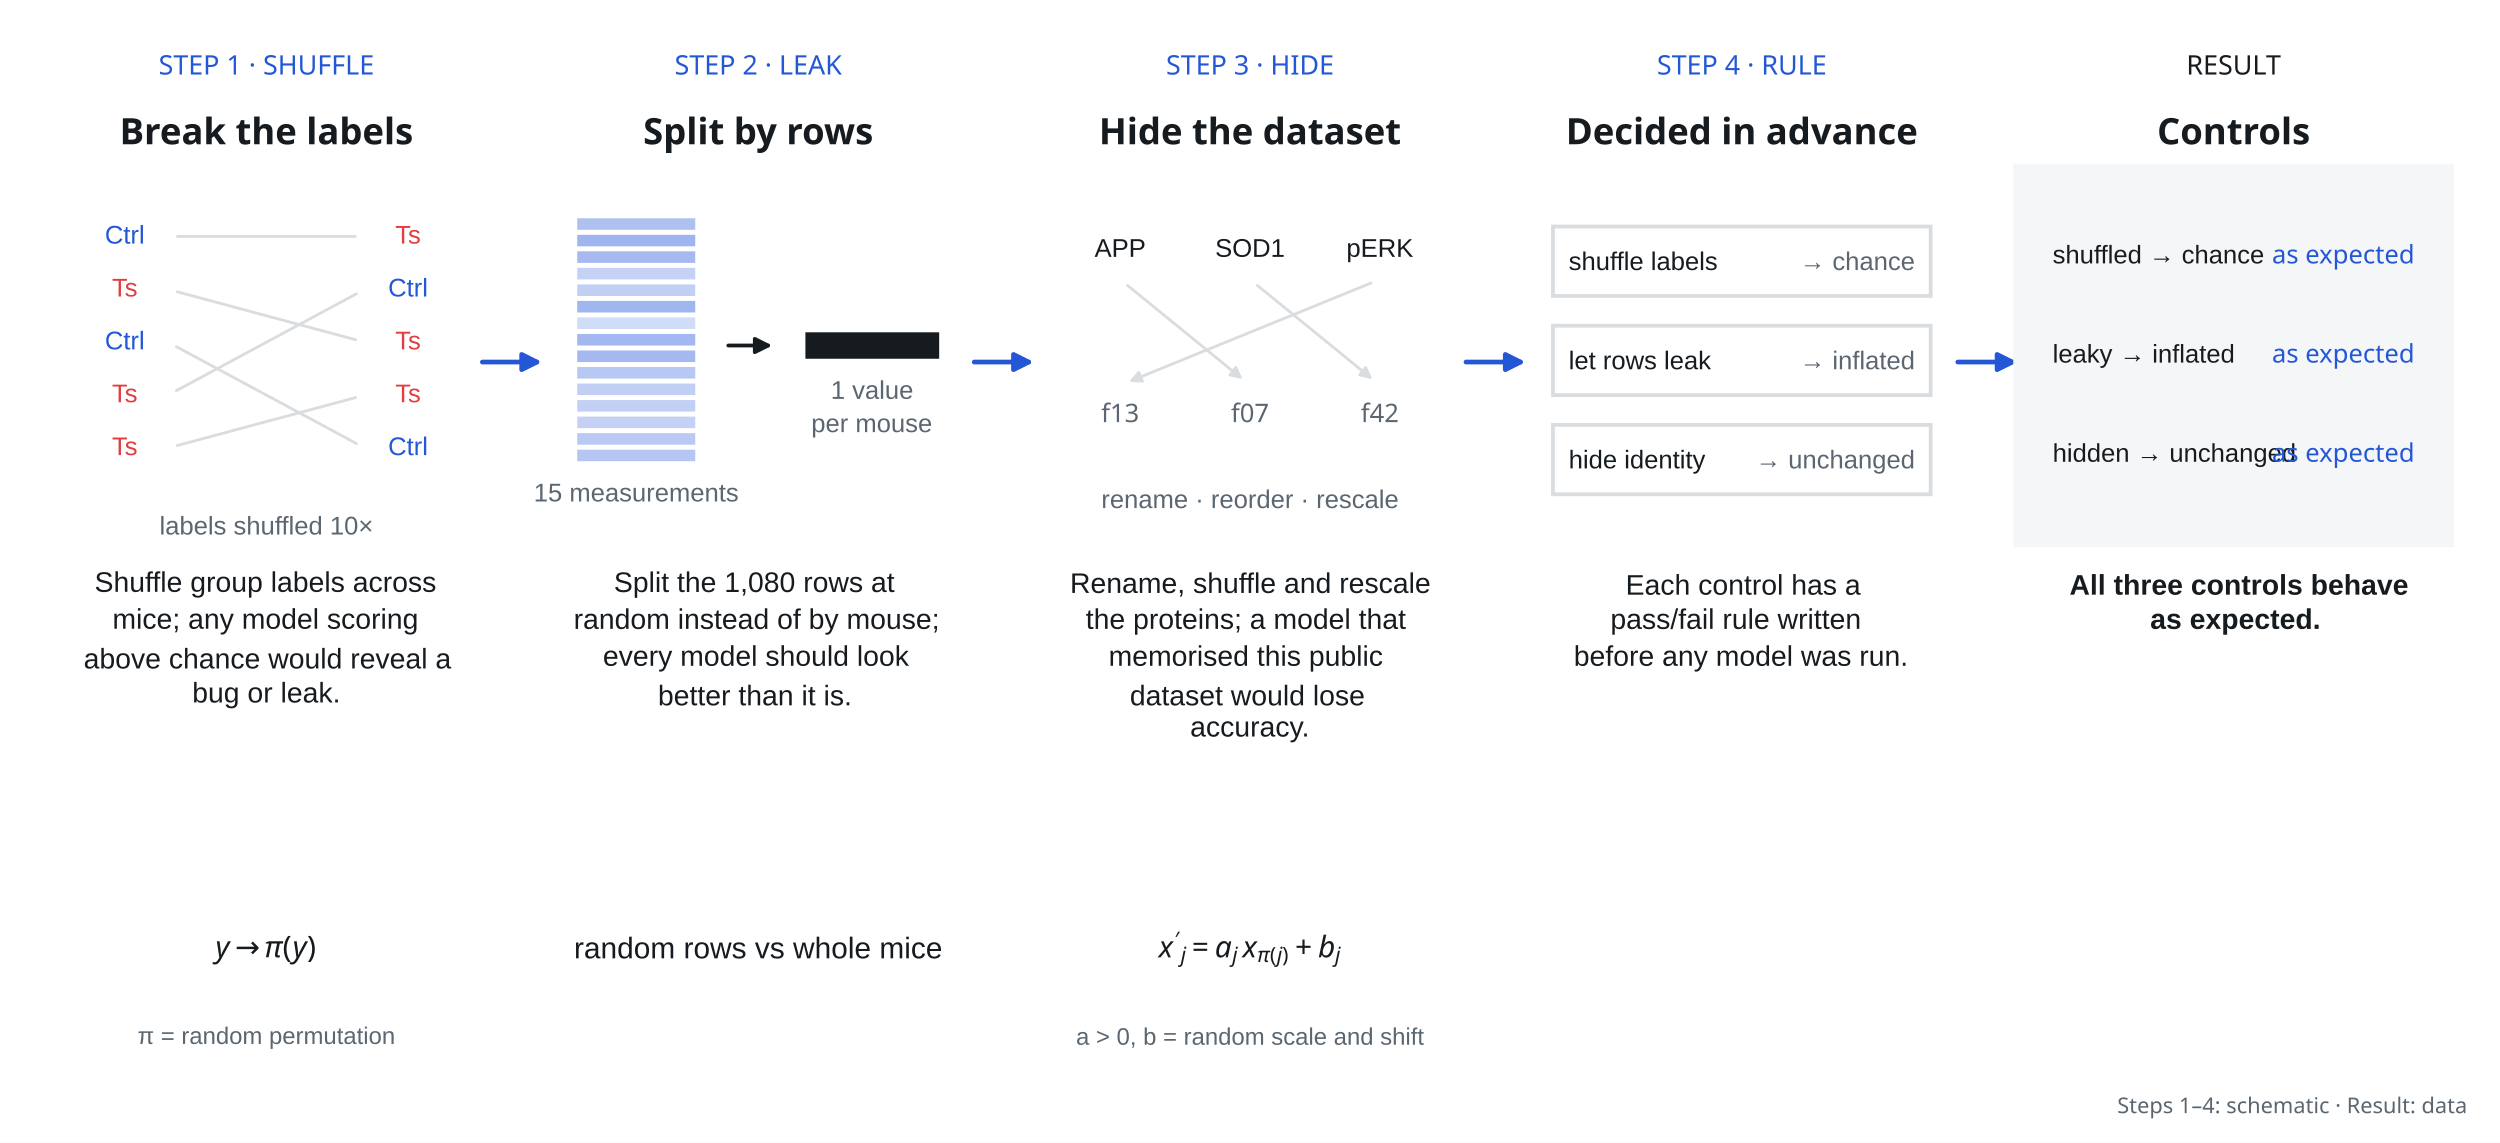
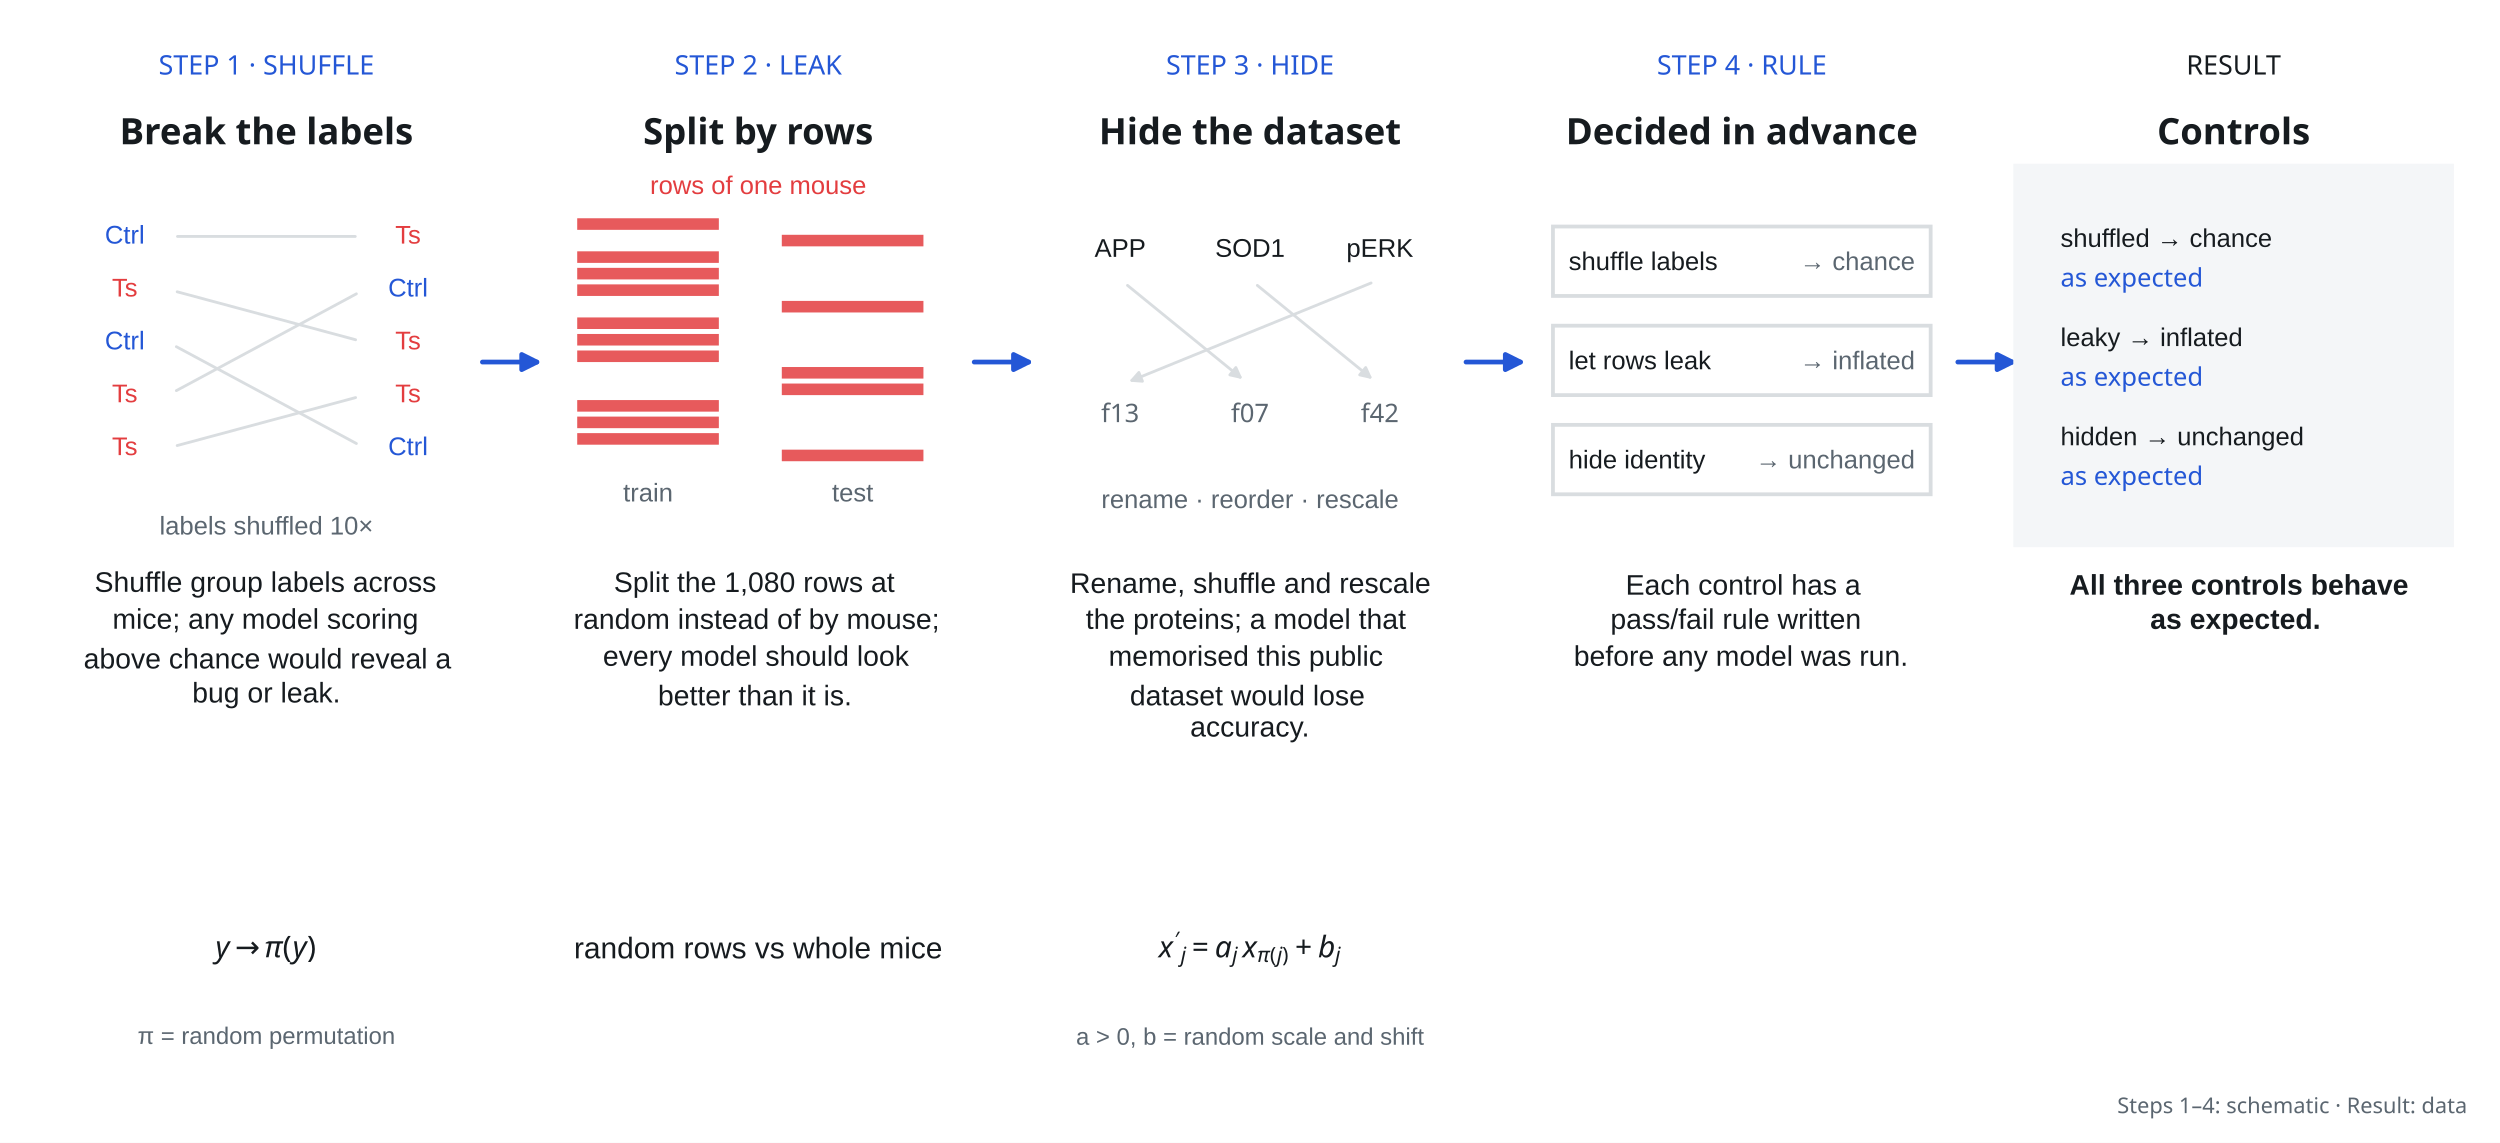
<svg xmlns="http://www.w3.org/2000/svg" width="527.38pt" height="241.081pt" viewBox="0 0 527.38 241.081" version="1.1">
  <defs>
    <style type="text/css">*{stroke-linejoin: round; stroke-linecap: butt}</style>
  </defs>
  <g id="figure_1">
    <g id="patch_1">
      <path d="M 0 241.081  L 527.38 241.081  L 527.38 -0  L 0 -0  z " style="fill: #ffffff" />
    </g>
    <g id="axes_1">
      <g id="patch_2">
        <path d="M 101.766 76.377  Q 108.067 76.377 113.25 76.377  " clip-path="url(#pd971b966e3)" style="fill: none; stroke: #2457d6; stroke-linecap: round" />
        <path d="M 110.05 74.777  L 113.25 76.377  L 110.05 77.977  z " clip-path="url(#pd971b966e3)" style="fill: #2457d6; stroke: #2457d6; stroke-linecap: round" />
      </g>
      <g id="patch_3">
        <path d="M 205.514 76.377  Q 211.815 76.377 216.998 76.377  " clip-path="url(#pd971b966e3)" style="fill: none; stroke: #2457d6; stroke-linecap: round" />
        <path d="M 213.798 74.777  L 216.998 76.377  L 213.798 77.977  z " clip-path="url(#pd971b966e3)" style="fill: #2457d6; stroke: #2457d6; stroke-linecap: round" />
      </g>
      <g id="patch_4">
        <path d="M 309.262 76.377  Q 315.563 76.377 320.746 76.377  " clip-path="url(#pd971b966e3)" style="fill: none; stroke: #2457d6; stroke-linecap: round" />
        <path d="M 317.546 74.777  L 320.746 76.377  L 317.546 77.977  z " clip-path="url(#pd971b966e3)" style="fill: #2457d6; stroke: #2457d6; stroke-linecap: round" />
      </g>
      <g id="patch_5">
        <path d="M 413.01 76.377  Q 419.311 76.377 424.494 76.377  " clip-path="url(#pd971b966e3)" style="fill: none; stroke: #2457d6; stroke-linecap: round" />
        <path d="M 421.294 74.777  L 424.494 76.377  L 421.294 77.977  z " clip-path="url(#pd971b966e3)" style="fill: #2457d6; stroke: #2457d6; stroke-linecap: round" />
      </g>
      <g id="text_1">
        <text style="font-size: 5.67px; font-family: 'IBM Plex Mono'; text-anchor: middle; fill: #2457d6" x="56.194" y="15.716" transform="rotate(-0 56.19402 15.71583)">STEP 1 · SHUFFLE</text>
      </g>
      <g id="text_2">
        <text style="font-weight: 600; font-size: 7.686px; font-family: 'Fraunces'; text-anchor: middle; fill: #161b1f" x="56.194" y="30.432" transform="rotate(-0 56.19402 30.43218)">Break the labels</text>
      </g>
      <g id="text_3">
        <text style="font-size: 5.985px; font-family: 'IBM Plex Sans', 'Arial', 'DejaVu Sans', sans-serif; fill: #161b1f" transform="translate(19.94502 124.8485)">Shuffle group labels across</text>
        <text style="font-size: 5.985px; font-family: 'IBM Plex Sans', 'Arial', 'DejaVu Sans', sans-serif; fill: #161b1f" transform="translate(23.71604 132.629)">mice; any model scoring</text>
        <text style="font-size: 5.985px; font-family: 'IBM Plex Sans', 'Arial', 'DejaVu Sans', sans-serif; fill: #161b1f" transform="translate(17.64641 141.008)">above chance would reveal a</text>
        <text style="font-size: 5.985px; font-family: 'IBM Plex Sans', 'Arial', 'DejaVu Sans', sans-serif; fill: #161b1f" transform="translate(40.54605 148.19)">bug or leak.</text>
      </g>
      <g id="text_4">
        <g style="fill: #161b1f" transform="translate(45.45252 202.16)">
          <text>
            <tspan x="0" y="-0.219" style="font-style: italic; font-size: 6.3px; font-family: 'IBM Plex Sans'; fill: #161b1f">y</tspan>
            <tspan x="10.347" y="-0.219" style="font-style: italic; font-size: 6.3px; font-family: 'IBM Plex Sans'; fill: #161b1f">π</tspan>
            <tspan x="16.279" y="-0.219" style="font-style: italic; font-size: 6.3px; font-family: 'IBM Plex Sans'; fill: #161b1f">y</tspan>
            <tspan x="4.116" y="-0.219" style="font-size: 6.3px; font-family: 'IBM Plex Sans'; fill: #161b1f">→</tspan>
            <tspan x="14.169" y="-0.219" style="font-size: 6.3px; font-family: 'IBM Plex Sans'; fill: #161b1f">(</tspan>
            <tspan x="19.326" y="-0.219" style="font-size: 6.3px; font-family: 'IBM Plex Sans'; fill: #161b1f">)</tspan>
          </text>
        </g>
      </g>
      <g id="text_5">
        <text style="font-size: 5.04px; font-family: 'IBM Plex Sans', 'Arial', 'DejaVu Sans', sans-serif; text-anchor: middle; fill: #5b6670" x="56.194" y="220.226" transform="rotate(-0 56.19402 220.2261)">π = random permutation</text>
      </g>
      <g id="text_6">
        <text style="font-size: 5.67px; font-family: 'IBM Plex Mono'; text-anchor: middle; fill: #2457d6" x="159.942" y="15.716" transform="rotate(-0 159.942 15.71583)">STEP 2 · LEAK</text>
      </g>
      <g id="text_7">
        <text style="font-weight: 600; font-size: 7.686px; font-family: 'Fraunces'; text-anchor: middle; fill: #161b1f" x="159.942" y="30.432" transform="rotate(-0 159.942 30.43218)">Split by rows</text>
      </g>
      <g id="text_8">
        <text style="font-size: 5.985px; font-family: 'IBM Plex Sans', 'Arial', 'DejaVu Sans', sans-serif; fill: #161b1f" transform="translate(129.5004 124.8845)">Split the 1,080 rows at</text>
        <text style="font-size: 5.985px; font-family: 'IBM Plex Sans', 'Arial', 'DejaVu Sans', sans-serif; fill: #161b1f" transform="translate(121.0068 132.665)">random instead of by mouse;</text>
        <text style="font-size: 5.985px; font-family: 'IBM Plex Sans', 'Arial', 'DejaVu Sans', sans-serif; fill: #161b1f" transform="translate(127.1854 140.4455)">every model should look</text>
        <text style="font-size: 5.985px; font-family: 'IBM Plex Sans', 'Arial', 'DejaVu Sans', sans-serif; fill: #161b1f" transform="translate(138.7921 148.7885)">better than it is.</text>
      </g>
      <g id="text_9">
        <text style="font-size: 6.3px; font-family: 'IBM Plex Sans', 'Arial', 'DejaVu Sans', sans-serif; text-anchor: middle; fill: #161b1f" x="159.942" y="202.16" transform="rotate(-0 159.942 202.16)">random rows vs whole mice</text>
      </g>
      <g id="text_10">
        <text style="font-size: 5.67px; font-family: 'IBM Plex Mono'; text-anchor: middle; fill: #2457d6" x="263.69" y="15.716" transform="rotate(-0 263.6901 15.71583)">STEP 3 · HIDE</text>
      </g>
      <g id="text_11">
        <text style="font-weight: 600; font-size: 7.686px; font-family: 'Fraunces'; text-anchor: middle; fill: #161b1f" x="263.69" y="30.432" transform="rotate(-0 263.6901 30.43218)">Hide the dataset</text>
      </g>
      <g id="text_12">
        <text style="font-size: 5.985px; font-family: 'IBM Plex Sans', 'Arial', 'DejaVu Sans', sans-serif; fill: #161b1f" transform="translate(225.7199 125.0851)">Rename, shuffle and rescale</text>
        <text style="font-size: 5.985px; font-family: 'IBM Plex Sans', 'Arial', 'DejaVu Sans', sans-serif; fill: #161b1f" transform="translate(229.0407 132.665)">the proteins; a model that</text>
        <text style="font-size: 5.985px; font-family: 'IBM Plex Sans', 'Arial', 'DejaVu Sans', sans-serif; fill: #161b1f" transform="translate(233.8581 140.4455)">memorised this public</text>
        <text style="font-size: 5.985px; font-family: 'IBM Plex Sans', 'Arial', 'DejaVu Sans', sans-serif; fill: #161b1f" transform="translate(238.3464 148.7885)">dataset would lose</text>
        <text style="font-size: 5.985px; font-family: 'IBM Plex Sans', 'Arial', 'DejaVu Sans', sans-serif; fill: #161b1f" transform="translate(251.0673 155.372)">accuracy.</text>
      </g>
      <g id="text_13">
        <g style="fill: #161b1f" transform="translate(244.4121 202.601)">
          <text>
            <tspan x="0" y="-0.652" style="font-style: italic; font-size: 6.3px; font-family: 'IBM Plex Sans'; fill: #161b1f">x</tspan>
            <tspan x="11.854" y="-0.652" style="font-style: italic; font-size: 6.3px; font-family: 'IBM Plex Sans'; fill: #161b1f">a</tspan>
            <tspan x="17.693" y="-0.652" style="font-style: italic; font-size: 6.3px; font-family: 'IBM Plex Sans'; fill: #161b1f">x</tspan>
            <tspan x="33.624" y="-0.652" style="font-style: italic; font-size: 6.3px; font-family: 'IBM Plex Sans'; fill: #161b1f">b</tspan>
            <tspan x="3.376" y="-2.927" style="font-size: 4.41px; font-family: 'IBM Plex Sans'; fill: #161b1f">′</tspan>
            <tspan x="23.479" y="0.323" style="font-size: 4.41px; font-family: 'IBM Plex Sans'; fill: #161b1f">(</tspan>
            <tspan x="26.071" y="0.323" style="font-size: 4.41px; font-family: 'IBM Plex Sans'; fill: #161b1f">)</tspan>
            <tspan x="4.662" y="0.323" style="font-style: italic; font-size: 4.41px; font-family: 'IBM Plex Sans'; fill: #161b1f">j</tspan>
            <tspan x="15.525" y="0.323" style="font-style: italic; font-size: 4.41px; font-family: 'IBM Plex Sans'; fill: #161b1f">j</tspan>
            <tspan x="20.803" y="0.323" style="font-style: italic; font-size: 4.41px; font-family: 'IBM Plex Sans'; fill: #161b1f">π</tspan>
            <tspan x="24.955" y="0.323" style="font-style: italic; font-size: 4.41px; font-family: 'IBM Plex Sans'; fill: #161b1f">j</tspan>
            <tspan x="37.226" y="0.323" style="font-style: italic; font-size: 4.41px; font-family: 'IBM Plex Sans'; fill: #161b1f">j</tspan>
            <tspan x="7.008" y="-0.652" style="font-size: 6.3px; font-family: 'IBM Plex Sans'; fill: #161b1f">=</tspan>
            <tspan x="28.778" y="-0.652" style="font-size: 6.3px; font-family: 'IBM Plex Sans'; fill: #161b1f">+</tspan>
          </text>
        </g>
      </g>
      <g id="text_14">
        <text style="font-size: 5.04px; font-family: 'IBM Plex Sans', 'Arial', 'DejaVu Sans', sans-serif; text-anchor: middle; fill: #5b6670" x="263.69" y="220.395" transform="rotate(-0 263.6901 220.395)">a &gt; 0, b = random scale and shift</text>
      </g>
      <g id="text_15">
        <text style="font-size: 5.67px; font-family: 'IBM Plex Mono'; text-anchor: middle; fill: #2457d6" x="367.438" y="15.716" transform="rotate(-0 367.4381 15.71583)">STEP 4 · RULE</text>
      </g>
      <g id="text_16">
        <text style="font-weight: 600; font-size: 7.686px; font-family: 'Fraunces'; text-anchor: middle; fill: #161b1f" x="367.438" y="30.432" transform="rotate(-0 367.4381 30.43218)">Decided in advance</text>
      </g>
      <g id="text_17">
        <text style="font-size: 5.985px; font-family: 'IBM Plex Sans', 'Arial', 'DejaVu Sans', sans-serif; fill: #161b1f" transform="translate(342.9328 125.447)">Each control has a</text>
        <text style="font-size: 5.985px; font-family: 'IBM Plex Sans', 'Arial', 'DejaVu Sans', sans-serif; fill: #161b1f" transform="translate(339.7154 132.665)">pass/fail rule written</text>
        <text style="font-size: 5.985px; font-family: 'IBM Plex Sans', 'Arial', 'DejaVu Sans', sans-serif; fill: #161b1f" transform="translate(331.9887 140.4455)">before any model was run.</text>
      </g>
      <g id="text_18">
        <text style="font-size: 5.67px; font-family: 'IBM Plex Mono'; text-anchor: middle; fill: #161b1f" x="471.186" y="15.716" transform="rotate(-0 471.1861 15.71583)">RESULT</text>
      </g>
      <g id="text_19">
        <text style="font-weight: 600; font-size: 7.686px; font-family: 'Fraunces'; text-anchor: middle; fill: #161b1f" x="471.186" y="30.432" transform="rotate(-0 471.1861 30.43218)">Controls</text>
      </g>
      <g id="text_20">
        <text style="font-weight: 600; font-size: 5.985px; font-family: 'IBM Plex Sans', 'Arial', 'DejaVu Sans', sans-serif; fill: #161b1f" transform="translate(436.5512 125.447)">All three controls behave</text>
        <text style="font-weight: 600; font-size: 5.985px; font-family: 'IBM Plex Sans', 'Arial', 'DejaVu Sans', sans-serif; fill: #161b1f" transform="translate(453.5963 132.665)">as expected.</text>
      </g>
      <g id="text_21">
        <text style="font-size: 4.6px; font-family: 'IBM Plex Mono'; text-anchor: end; fill: #5b6670" x="520.466" y="234.819" transform="rotate(-0 520.4665 234.8192)">Steps 1–4: schematic · Result: data</text>
      </g>
    </g>
    <g id="axes_2">
      <g id="patch_6">
        <path d="M 37.443 49.878  Q 56.193 49.878 74.943 49.878  " clip-path="url(#p5c5c0e230e)" style="fill: none; stroke: #d9dde0; stroke-width: 0.6; stroke-linecap: round" />
      </g>
      <g id="patch_7">
        <path d="M 37.377 61.555  Q 56.196 66.615 75.014 71.674  " clip-path="url(#p5c5c0e230e)" style="fill: none; stroke: #d9dde0; stroke-width: 0.6; stroke-linecap: round" />
      </g>
      <g id="patch_8">
        <path d="M 37.205 73.139  Q 56.193 83.349 75.18 93.559  " clip-path="url(#p5c5c0e230e)" style="fill: none; stroke: #d9dde0; stroke-width: 0.6; stroke-linecap: round" />
      </g>
      <g id="patch_9">
        <path d="M 37.205 82.403  Q 56.193 72.194 75.18 61.984  " clip-path="url(#p5c5c0e230e)" style="fill: none; stroke: #d9dde0; stroke-width: 0.6; stroke-linecap: round" />
      </g>
      <g id="patch_10">
        <path d="M 37.377 93.987  Q 56.196 88.928 75.014 83.869  " clip-path="url(#p5c5c0e230e)" style="fill: none; stroke: #d9dde0; stroke-width: 0.6; stroke-linecap: round" />
      </g>
      <g id="text_22">
        <text style="font-size: 5.4px; font-family: 'IBM Plex Sans', 'Arial', 'DejaVu Sans', sans-serif; text-anchor: middle; fill: #2457d6" x="26.315" y="51.39" transform="rotate(-0 26.31458 51.39043)">Ctrl</text>
      </g>
      <g id="text_23">
        <text style="font-size: 5.4px; font-family: 'IBM Plex Sans', 'Arial', 'DejaVu Sans', sans-serif; text-anchor: middle; fill: #e33d3f" x="86.073" y="51.39" transform="rotate(-0 86.07345 51.39043)">Ts</text>
      </g>
      <g id="text_24">
        <text style="font-size: 5.4px; font-family: 'IBM Plex Sans', 'Arial', 'DejaVu Sans', sans-serif; text-anchor: middle; fill: #e33d3f" x="26.315" y="62.548" transform="rotate(-0 26.31458 62.54759)">Ts</text>
      </g>
      <g id="text_25">
        <text style="font-size: 5.4px; font-family: 'IBM Plex Sans', 'Arial', 'DejaVu Sans', sans-serif; text-anchor: middle; fill: #2457d6" x="86.073" y="62.548" transform="rotate(-0 86.07345 62.54759)">Ctrl</text>
      </g>
      <g id="text_26">
        <text style="font-size: 5.4px; font-family: 'IBM Plex Sans', 'Arial', 'DejaVu Sans', sans-serif; text-anchor: middle; fill: #2457d6" x="26.315" y="73.705" transform="rotate(-0 26.31458 73.70476)">Ctrl</text>
      </g>
      <g id="text_27">
        <text style="font-size: 5.4px; font-family: 'IBM Plex Sans', 'Arial', 'DejaVu Sans', sans-serif; text-anchor: middle; fill: #e33d3f" x="86.073" y="73.705" transform="rotate(-0 86.07345 73.70476)">Ts</text>
      </g>
      <g id="text_28">
        <text style="font-size: 5.4px; font-family: 'IBM Plex Sans', 'Arial', 'DejaVu Sans', sans-serif; text-anchor: middle; fill: #e33d3f" x="26.315" y="84.862" transform="rotate(-0 26.31458 84.86192)">Ts</text>
      </g>
      <g id="text_29">
        <text style="font-size: 5.4px; font-family: 'IBM Plex Sans', 'Arial', 'DejaVu Sans', sans-serif; text-anchor: middle; fill: #e33d3f" x="86.073" y="84.862" transform="rotate(-0 86.07345 84.86192)">Ts</text>
      </g>
      <g id="text_30">
        <text style="font-size: 5.4px; font-family: 'IBM Plex Sans', 'Arial', 'DejaVu Sans', sans-serif; text-anchor: middle; fill: #e33d3f" x="26.315" y="96.019" transform="rotate(-0 26.31458 96.01909)">Ts</text>
      </g>
      <g id="text_31">
        <text style="font-size: 5.4px; font-family: 'IBM Plex Sans', 'Arial', 'DejaVu Sans', sans-serif; text-anchor: middle; fill: #2457d6" x="86.073" y="96.019" transform="rotate(-0 86.07345 96.01909)">Ctrl</text>
      </g>
      <g id="text_32">
        <text style="font-size: 5.4px; font-family: 'IBM Plex Sans', 'Arial', 'DejaVu Sans', sans-serif; text-anchor: middle; fill: #5b6670" x="56.194" y="112.755" transform="rotate(-0 56.19402 112.7548)">labels shuffled 10×</text>
      </g>
    </g>
    <g id="axes_3">
      <g id="patch_11">
-         <path d="M 121.763 48.484  L 146.662 48.484  L 146.662 46.043  L 121.763 46.043  z " clip-path="url(#pba3174a8b3)" style="fill: #8ea8ec; opacity: 0.713" />
+         <path d="M 121.763 48.484  L 151.642 48.484  L 151.642 46.043  L 121.763 46.043  z " clip-path="url(#pba3174a8b3)" style="fill: #e33d3f; opacity: 0.85" />
      </g>
      <g id="patch_12">
-         <path d="M 121.763 51.97  L 146.662 51.97  L 146.662 49.53  L 121.763 49.53  z " clip-path="url(#pba3174a8b3)" style="fill: #8ea8ec; opacity: 0.849" />
+         <path d="M 164.922 51.97  L 194.801 51.97  L 194.801 49.53  L 164.922 49.53  z " clip-path="url(#pba3174a8b3)" style="fill: #e33d3f; opacity: 0.85" />
      </g>
      <g id="patch_13">
-         <path d="M 121.763 55.457  L 146.662 55.457  L 146.662 53.016  L 121.763 53.016  z " clip-path="url(#pba3174a8b3)" style="fill: #8ea8ec; opacity: 0.788" />
+         <path d="M 121.763 55.457  L 151.642 55.457  L 151.642 53.016  L 121.763 53.016  z " clip-path="url(#pba3174a8b3)" style="fill: #e33d3f; opacity: 0.85" />
      </g>
      <g id="patch_14">
-         <path d="M 121.763 58.944  L 146.662 58.944  L 146.662 56.503  L 121.763 56.503  z " clip-path="url(#pba3174a8b3)" style="fill: #8ea8ec; opacity: 0.513" />
+         <path d="M 121.763 58.944  L 151.642 58.944  L 151.642 56.503  L 121.763 56.503  z " clip-path="url(#pba3174a8b3)" style="fill: #e33d3f; opacity: 0.85" />
      </g>
      <g id="patch_15">
-         <path d="M 121.763 62.43  L 146.662 62.43  L 146.662 59.99  L 121.763 59.99  z " clip-path="url(#pba3174a8b3)" style="fill: #8ea8ec; opacity: 0.55" />
+         <path d="M 121.763 62.43  L 151.642 62.43  L 151.642 59.99  L 121.763 59.99  z " clip-path="url(#pba3174a8b3)" style="fill: #e33d3f; opacity: 0.85" />
      </g>
      <g id="patch_16">
-         <path d="M 121.763 65.917  L 146.662 65.917  L 146.662 63.476  L 121.763 63.476  z " clip-path="url(#pba3174a8b3)" style="fill: #8ea8ec; opacity: 0.837" />
+         <path d="M 164.922 65.917  L 194.801 65.917  L 194.801 63.476  L 164.922 63.476  z " clip-path="url(#pba3174a8b3)" style="fill: #e33d3f; opacity: 0.85" />
      </g>
      <g id="patch_17">
-         <path d="M 121.763 69.403  L 146.662 69.403  L 146.662 66.963  L 121.763 66.963  z " clip-path="url(#pba3174a8b3)" style="fill: #8ea8ec; opacity: 0.403" />
+         <path d="M 121.763 69.403  L 151.642 69.403  L 151.642 66.963  L 121.763 66.963  z " clip-path="url(#pba3174a8b3)" style="fill: #e33d3f; opacity: 0.85" />
      </g>
      <g id="patch_18">
-         <path d="M 121.763 72.89  L 146.662 72.89  L 146.662 70.449  L 121.763 70.449  z " clip-path="url(#pba3174a8b3)" style="fill: #8ea8ec; opacity: 0.811" />
+         <path d="M 121.763 72.89  L 151.642 72.89  L 151.642 70.449  L 121.763 70.449  z " clip-path="url(#pba3174a8b3)" style="fill: #e33d3f; opacity: 0.85" />
      </g>
      <g id="patch_19">
-         <path d="M 121.763 76.377  L 146.662 76.377  L 146.662 73.936  L 121.763 73.936  z " clip-path="url(#pba3174a8b3)" style="fill: #8ea8ec; opacity: 0.799" />
+         <path d="M 121.763 76.377  L 151.642 76.377  L 151.642 73.936  L 121.763 73.936  z " clip-path="url(#pba3174a8b3)" style="fill: #e33d3f; opacity: 0.85" />
      </g>
      <g id="patch_20">
-         <path d="M 121.763 79.863  L 146.662 79.863  L 146.662 77.423  L 121.763 77.423  z " clip-path="url(#pba3174a8b3)" style="fill: #8ea8ec; opacity: 0.634" />
+         <path d="M 164.922 79.863  L 194.801 79.863  L 194.801 77.423  L 164.922 77.423  z " clip-path="url(#pba3174a8b3)" style="fill: #e33d3f; opacity: 0.85" />
      </g>
      <g id="patch_21">
-         <path d="M 121.763 83.35  L 146.662 83.35  L 146.662 80.909  L 121.763 80.909  z " clip-path="url(#pba3174a8b3)" style="fill: #8ea8ec; opacity: 0.552" />
+         <path d="M 164.922 83.35  L 194.801 83.35  L 194.801 80.909  L 164.922 80.909  z " clip-path="url(#pba3174a8b3)" style="fill: #e33d3f; opacity: 0.85" />
      </g>
      <g id="patch_22">
-         <path d="M 121.763 86.837  L 146.662 86.837  L 146.662 84.396  L 121.763 84.396  z " clip-path="url(#pba3174a8b3)" style="fill: #8ea8ec; opacity: 0.539" />
+         <path d="M 121.763 86.837  L 151.642 86.837  L 151.642 84.396  L 121.763 84.396  z " clip-path="url(#pba3174a8b3)" style="fill: #e33d3f; opacity: 0.85" />
      </g>
      <g id="patch_23">
-         <path d="M 121.763 90.323  L 146.662 90.323  L 146.662 87.883  L 121.763 87.883  z " clip-path="url(#pba3174a8b3)" style="fill: #8ea8ec; opacity: 0.527" />
+         <path d="M 121.763 90.323  L 151.642 90.323  L 151.642 87.883  L 121.763 87.883  z " clip-path="url(#pba3174a8b3)" style="fill: #e33d3f; opacity: 0.85" />
      </g>
      <g id="patch_24">
-         <path d="M 121.763 93.81  L 146.662 93.81  L 146.662 91.369  L 121.763 91.369  z " clip-path="url(#pba3174a8b3)" style="fill: #8ea8ec; opacity: 0.623" />
+         <path d="M 121.763 93.81  L 151.642 93.81  L 151.642 91.369  L 121.763 91.369  z " clip-path="url(#pba3174a8b3)" style="fill: #e33d3f; opacity: 0.85" />
      </g>
      <g id="patch_25">
-         <path d="M 121.763 97.296  L 146.662 97.296  L 146.662 94.856  L 121.763 94.856  z " clip-path="url(#pba3174a8b3)" style="fill: #8ea8ec; opacity: 0.652" />
-       </g>
+         <path d="M 164.922 97.296  L 194.801 97.296  L 194.801 94.856  L 164.922 94.856  z " clip-path="url(#pba3174a8b3)" style="fill: #e33d3f; opacity: 0.85" />
+       </g>
+       <g id="text_33">
+         <text style="font-size: 5.4px; font-family: 'IBM Plex Sans', 'Arial', 'DejaVu Sans', sans-serif; text-anchor: middle; fill: #5b6670" x="136.702" y="105.782" transform="rotate(-0 136.7025 105.7816)">train</text>
+       </g>
+       <g id="text_34">
+         <text style="font-size: 5.4px; font-family: 'IBM Plex Sans', 'Arial', 'DejaVu Sans', sans-serif; text-anchor: middle; fill: #5b6670" x="179.862" y="105.782" transform="rotate(-0 179.8617 105.7816)">test</text>
+       </g>
+       <g id="text_35">
+         <text style="font-size: 5.4px; font-family: 'IBM Plex Sans', 'Arial', 'DejaVu Sans', sans-serif; text-anchor: middle; fill: #e33d3f" x="159.942" y="40.931" transform="rotate(-0 159.942 40.93058)">rows of one mouse</text>
+       </g>
+     </g>
+     <g id="axes_4">
      <g id="patch_26">
-         <path d="M 153.643 72.89  Q 158.281 72.89 162.026 72.89  " clip-path="url(#pba3174a8b3)" style="fill: none; stroke: #161b1f; stroke-width: 0.8; stroke-linecap: round" />
-         <path d="M 159.226 71.49  L 162.026 72.89  L 159.226 74.29  z " clip-path="url(#pba3174a8b3)" style="fill: #161b1f; stroke: #161b1f; stroke-width: 0.8; stroke-linecap: round" />
-       </g>
-       <g id="patch_27">
-         <path d="M 169.902 75.679  L 198.121 75.679  L 198.121 70.101  L 169.902 70.101  z " clip-path="url(#pba3174a8b3)" style="fill: #161b1f" />
-       </g>
-       <g id="text_33">
-         <text style="font-size: 5.4px; font-family: 'IBM Plex Sans', 'Arial', 'DejaVu Sans', sans-serif; text-anchor: middle; fill: #5b6670" x="134.213" y="105.782" transform="rotate(-0 134.2125 105.7816)">15 measurements</text>
-       </g>
-       <g id="text_34">
-         <text style="font-size: 5.4px; font-family: 'IBM Plex Sans', 'Arial', 'DejaVu Sans', sans-serif; fill: #5b6670" transform="translate(175.2581 84.14121)">1 value</text>
-         <text style="font-size: 5.4px; font-family: 'IBM Plex Sans', 'Arial', 'DejaVu Sans', sans-serif; fill: #5b6670" transform="translate(171.1351 91.16121)">per mouse</text>
-       </g>
-     </g>
-     <g id="axes_4">
-       <g id="patch_28">
        <path d="M 237.849 60.205  Q 249.995 70.1 261.621 79.572  " clip-path="url(#p0de63ff75f)" style="fill: none; stroke: #d9dde0; stroke-width: 0.6; stroke-linecap: round" />
        <path d="M 260.702 77.534  L 261.621 79.572  L 259.439 79.084  z " clip-path="url(#p0de63ff75f)" style="fill: #d9dde0; stroke: #d9dde0; stroke-width: 0.6; stroke-linecap: round" />
      </g>
-       <g id="patch_29">
+       <g id="patch_27">
        <path d="M 265.238 60.205  Q 277.384 70.1 289.011 79.572  " clip-path="url(#p0de63ff75f)" style="fill: none; stroke: #d9dde0; stroke-width: 0.6; stroke-linecap: round" />
        <path d="M 288.092 77.534  L 289.011 79.572  L 286.828 79.084  z " clip-path="url(#p0de63ff75f)" style="fill: #d9dde0; stroke: #d9dde0; stroke-width: 0.6; stroke-linecap: round" />
      </g>
-       <g id="patch_30">
+       <g id="patch_28">
        <path d="M 289.231 59.697  Q 263.691 70.1 238.773 80.251  " clip-path="url(#p0de63ff75f)" style="fill: none; stroke: #d9dde0; stroke-width: 0.6; stroke-linecap: round" />
        <path d="M 241.002 80.422  L 238.773 80.251  L 240.248 78.57  z " clip-path="url(#p0de63ff75f)" style="fill: #d9dde0; stroke: #d9dde0; stroke-width: 0.6; stroke-linecap: round" />
      </g>
-       <g id="text_35">
+       <g id="text_36">
        <text style="font-size: 5.4px; font-family: 'IBM Plex Sans', 'Arial', 'DejaVu Sans', sans-serif; text-anchor: middle; fill: #161b1f" x="236.301" y="54.18" transform="rotate(-0 236.3006 54.17972)">APP</text>
      </g>
-       <g id="text_36">
+       <g id="text_37">
        <text style="font-size: 5.4px; font-family: 'IBM Plex Mono'; text-anchor: middle; fill: #5b6670" x="263.69" y="89.046" transform="rotate(-0 263.6901 89.04586)">f07</text>
      </g>
-       <g id="text_37">
+       <g id="text_38">
        <text style="font-size: 5.4px; font-family: 'IBM Plex Sans', 'Arial', 'DejaVu Sans', sans-serif; text-anchor: middle; fill: #161b1f" x="263.69" y="54.18" transform="rotate(-0 263.6901 54.17972)">SOD1</text>
      </g>
-       <g id="text_38">
+       <g id="text_39">
        <text style="font-size: 5.4px; font-family: 'IBM Plex Mono'; text-anchor: middle; fill: #5b6670" x="291.08" y="89.046" transform="rotate(-0 291.0796 89.04586)">f42</text>
      </g>
-       <g id="text_39">
+       <g id="text_40">
        <text style="font-size: 5.4px; font-family: 'IBM Plex Sans', 'Arial', 'DejaVu Sans', sans-serif; text-anchor: middle; fill: #161b1f" x="291.08" y="54.18" transform="rotate(-0 291.0796 54.17972)">pERK</text>
      </g>
-       <g id="text_40">
+       <g id="text_41">
        <text style="font-size: 5.4px; font-family: 'IBM Plex Mono'; text-anchor: middle; fill: #5b6670" x="236.301" y="89.046" transform="rotate(-0 236.3006 89.04586)">f13</text>
      </g>
-       <g id="text_41">
+       <g id="text_42">
        <text style="font-size: 5.4px; font-family: 'IBM Plex Sans', 'Arial', 'DejaVu Sans', sans-serif; text-anchor: middle; fill: #5b6670" x="263.69" y="107.176" transform="rotate(-0 263.6901 107.1763)">rename · reorder · rescale</text>
      </g>
    </g>
    <g id="axes_5">
+       <g id="patch_29">
+         <path d="M 327.599 62.43  L 407.277 62.43  L 407.277 47.786  L 327.599 47.786  z " clip-path="url(#p3038513d5d)" style="fill: #ffffff; stroke: #d9dde0; stroke-width: 0.8; stroke-linejoin: miter" />
+       </g>
+       <g id="patch_30">
+         <path d="M 327.599 83.35  L 407.277 83.35  L 407.277 68.706  L 327.599 68.706  z " clip-path="url(#p3038513d5d)" style="fill: #ffffff; stroke: #d9dde0; stroke-width: 0.8; stroke-linejoin: miter" />
+       </g>
      <g id="patch_31">
-         <path d="M 327.599 62.43  L 407.277 62.43  L 407.277 47.786  L 327.599 47.786  z " clip-path="url(#p3038513d5d)" style="fill: #ffffff; stroke: #d9dde0; stroke-width: 0.8; stroke-linejoin: miter" />
-       </g>
+         <path d="M 327.599 104.27  L 407.277 104.27  L 407.277 89.626  L 327.599 89.626  z " clip-path="url(#p3038513d5d)" style="fill: #ffffff; stroke: #d9dde0; stroke-width: 0.8; stroke-linejoin: miter" />
+       </g>
+       <g id="text_43">
+         <text style="font-size: 5.4px; font-family: 'IBM Plex Sans', 'Arial', 'DejaVu Sans', sans-serif; text-anchor: start; fill: #161b1f" x="330.919" y="56.969" transform="rotate(-0 330.9188 56.96901)">shuffle labels</text>
+       </g>
+       <g id="text_44">
+         <text style="font-size: 5.4px; font-family: 'IBM Plex Sans', 'Arial', 'DejaVu Sans', sans-serif; text-anchor: end; fill: #5b6670" x="403.957" y="56.969" transform="rotate(-0 403.9574 56.96901)">→ chance</text>
+       </g>
+       <g id="text_45">
+         <text style="font-size: 5.4px; font-family: 'IBM Plex Sans', 'Arial', 'DejaVu Sans', sans-serif; text-anchor: start; fill: #161b1f" x="330.919" y="77.889" transform="rotate(-0 330.9188 77.88869)">let rows leak</text>
+       </g>
+       <g id="text_46">
+         <text style="font-size: 5.4px; font-family: 'IBM Plex Sans', 'Arial', 'DejaVu Sans', sans-serif; text-anchor: end; fill: #5b6670" x="403.957" y="77.889" transform="rotate(-0 403.9574 77.88869)">→ inflated</text>
+       </g>
+       <g id="text_47">
+         <text style="font-size: 5.4px; font-family: 'IBM Plex Sans', 'Arial', 'DejaVu Sans', sans-serif; text-anchor: start; fill: #161b1f" x="330.919" y="98.808" transform="rotate(-0 330.9188 98.80838)">hide identity</text>
+       </g>
+       <g id="text_48">
+         <text style="font-size: 5.4px; font-family: 'IBM Plex Sans', 'Arial', 'DejaVu Sans', sans-serif; text-anchor: end; fill: #5b6670" x="403.957" y="98.808" transform="rotate(-0 403.9574 98.80838)">→ unchanged</text>
+       </g>
+     </g>
+     <g id="axes_6">
      <g id="patch_32">
-         <path d="M 327.599 83.35  L 407.277 83.35  L 407.277 68.706  L 327.599 68.706  z " clip-path="url(#p3038513d5d)" style="fill: #ffffff; stroke: #d9dde0; stroke-width: 0.8; stroke-linejoin: miter" />
-       </g>
-       <g id="patch_33">
-         <path d="M 327.599 104.27  L 407.277 104.27  L 407.277 89.626  L 327.599 89.626  z " clip-path="url(#p3038513d5d)" style="fill: #ffffff; stroke: #d9dde0; stroke-width: 0.8; stroke-linejoin: miter" />
-       </g>
-       <g id="text_42">
-         <text style="font-size: 5.4px; font-family: 'IBM Plex Sans', 'Arial', 'DejaVu Sans', sans-serif; text-anchor: start; fill: #161b1f" x="330.919" y="56.969" transform="rotate(-0 330.9188 56.96901)">shuffle labels</text>
-       </g>
-       <g id="text_43">
-         <text style="font-size: 5.4px; font-family: 'IBM Plex Sans', 'Arial', 'DejaVu Sans', sans-serif; text-anchor: end; fill: #5b6670" x="403.957" y="56.969" transform="rotate(-0 403.9574 56.96901)">→ chance</text>
-       </g>
-       <g id="text_44">
-         <text style="font-size: 5.4px; font-family: 'IBM Plex Sans', 'Arial', 'DejaVu Sans', sans-serif; text-anchor: start; fill: #161b1f" x="330.919" y="77.889" transform="rotate(-0 330.9188 77.88869)">let rows leak</text>
-       </g>
-       <g id="text_45">
-         <text style="font-size: 5.4px; font-family: 'IBM Plex Sans', 'Arial', 'DejaVu Sans', sans-serif; text-anchor: end; fill: #5b6670" x="403.957" y="77.889" transform="rotate(-0 403.9574 77.88869)">→ inflated</text>
-       </g>
-       <g id="text_46">
-         <text style="font-size: 5.4px; font-family: 'IBM Plex Sans', 'Arial', 'DejaVu Sans', sans-serif; text-anchor: start; fill: #161b1f" x="330.919" y="98.808" transform="rotate(-0 330.9188 98.80838)">hide identity</text>
-       </g>
-       <g id="text_47">
-         <text style="font-size: 5.4px; font-family: 'IBM Plex Sans', 'Arial', 'DejaVu Sans', sans-serif; text-anchor: end; fill: #5b6670" x="403.957" y="98.808" transform="rotate(-0 403.9574 98.80838)">→ unchanged</text>
-       </g>
-     </g>
-     <g id="axes_6">
-       <g id="patch_34">
        <path d="M 424.707 115.427  L 517.665 115.427  L 517.665 34.537  L 424.707 34.537  z " style="fill: #f4f6f8" />
      </g>
-       <g id="text_48">
-         <text style="font-size: 5.4px; font-family: 'IBM Plex Sans', 'Arial', 'DejaVu Sans', sans-serif; text-anchor: start; fill: #161b1f" x="433.007" y="55.574" transform="rotate(-0 433.0069 55.57436)">shuffled → chance</text>
-       </g>
      <g id="text_49">
-         <text style="font-size: 5.4px; font-family: 'IBM Plex Mono'; text-anchor: end; fill: #2457d6" x="509.365" y="55.574" transform="rotate(-0 509.3654 55.57436)">as expected</text>
+         <text style="font-size: 5.4px; font-family: 'IBM Plex Sans', 'Arial', 'DejaVu Sans', sans-serif; text-anchor: start; fill: #161b1f" x="434.667" y="52.088" transform="rotate(-0 434.6668 52.08775)">shuffled → chance</text>
      </g>
      <g id="text_50">
-         <text style="font-size: 5.4px; font-family: 'IBM Plex Sans', 'Arial', 'DejaVu Sans', sans-serif; text-anchor: start; fill: #161b1f" x="433.007" y="76.494" transform="rotate(-0 433.0069 76.49405)">leaky → inflated</text>
+         <text style="font-size: 5.4px; font-family: 'IBM Plex Mono'; text-anchor: start; fill: #2457d6" x="434.667" y="60.456" transform="rotate(-0 434.6668 60.45562)">as expected</text>
      </g>
      <g id="text_51">
-         <text style="font-size: 5.4px; font-family: 'IBM Plex Mono'; text-anchor: end; fill: #2457d6" x="509.365" y="76.494" transform="rotate(-0 509.3654 76.49405)">as expected</text>
+         <text style="font-size: 5.4px; font-family: 'IBM Plex Sans', 'Arial', 'DejaVu Sans', sans-serif; text-anchor: start; fill: #161b1f" x="434.667" y="73.007" transform="rotate(-0 434.6668 73.00743)">leaky → inflated</text>
      </g>
      <g id="text_52">
-         <text style="font-size: 5.4px; font-family: 'IBM Plex Sans', 'Arial', 'DejaVu Sans', sans-serif; text-anchor: start; fill: #161b1f" x="433.007" y="97.414" transform="rotate(-0 433.0069 97.41373)">hidden → unchanged</text>
+         <text style="font-size: 5.4px; font-family: 'IBM Plex Mono'; text-anchor: start; fill: #2457d6" x="434.667" y="81.375" transform="rotate(-0 434.6668 81.37531)">as expected</text>
      </g>
      <g id="text_53">
-         <text style="font-size: 5.4px; font-family: 'IBM Plex Mono'; text-anchor: end; fill: #2457d6" x="509.365" y="97.414" transform="rotate(-0 509.3654 97.41373)">as expected</text>
+         <text style="font-size: 5.4px; font-family: 'IBM Plex Sans', 'Arial', 'DejaVu Sans', sans-serif; text-anchor: start; fill: #161b1f" x="434.667" y="93.927" transform="rotate(-0 434.6668 93.92712)">hidden → unchanged</text>
+       </g>
+       <g id="text_54">
+         <text style="font-size: 5.4px; font-family: 'IBM Plex Mono'; text-anchor: start; fill: #2457d6" x="434.667" y="102.295" transform="rotate(-0 434.6668 102.295)">as expected</text>
      </g>
    </g>
  </g>
  <defs>
    <clipPath id="pd971b966e3">
      <rect x="4.32" y="4.32" width="518.74" height="232.441" />
    </clipPath>
    <clipPath id="p5c5c0e230e">
      <rect x="14.695" y="41.511" width="82.998" height="69.732" />
    </clipPath>
    <clipPath id="pba3174a8b3">
      <rect x="118.443" y="41.511" width="82.998" height="69.732" />
    </clipPath>
    <clipPath id="p0de63ff75f">
      <rect x="222.191" y="41.511" width="82.998" height="69.732" />
    </clipPath>
    <clipPath id="p3038513d5d">
      <rect x="325.939" y="41.511" width="82.998" height="69.732" />
    </clipPath>
  </defs>
</svg>
